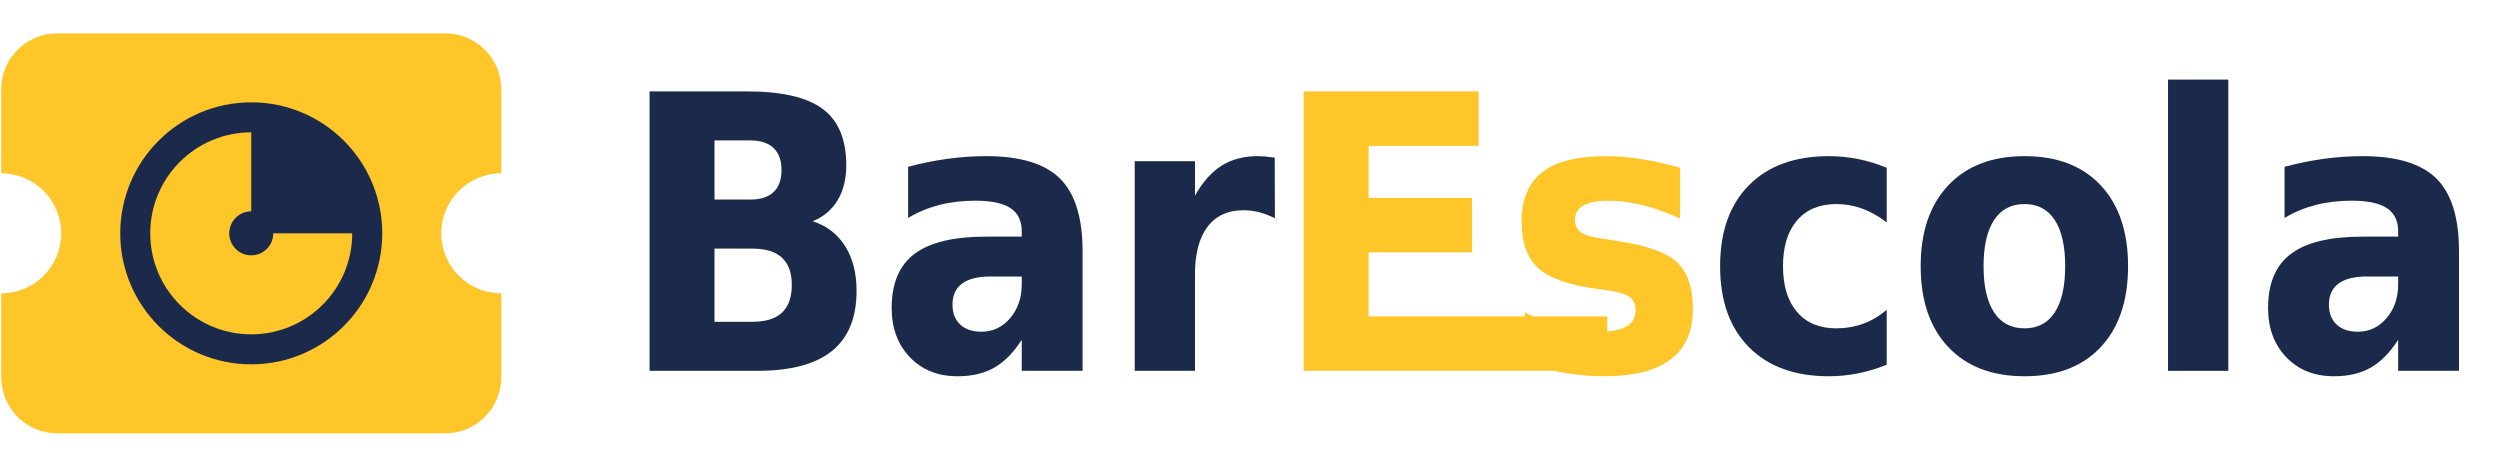
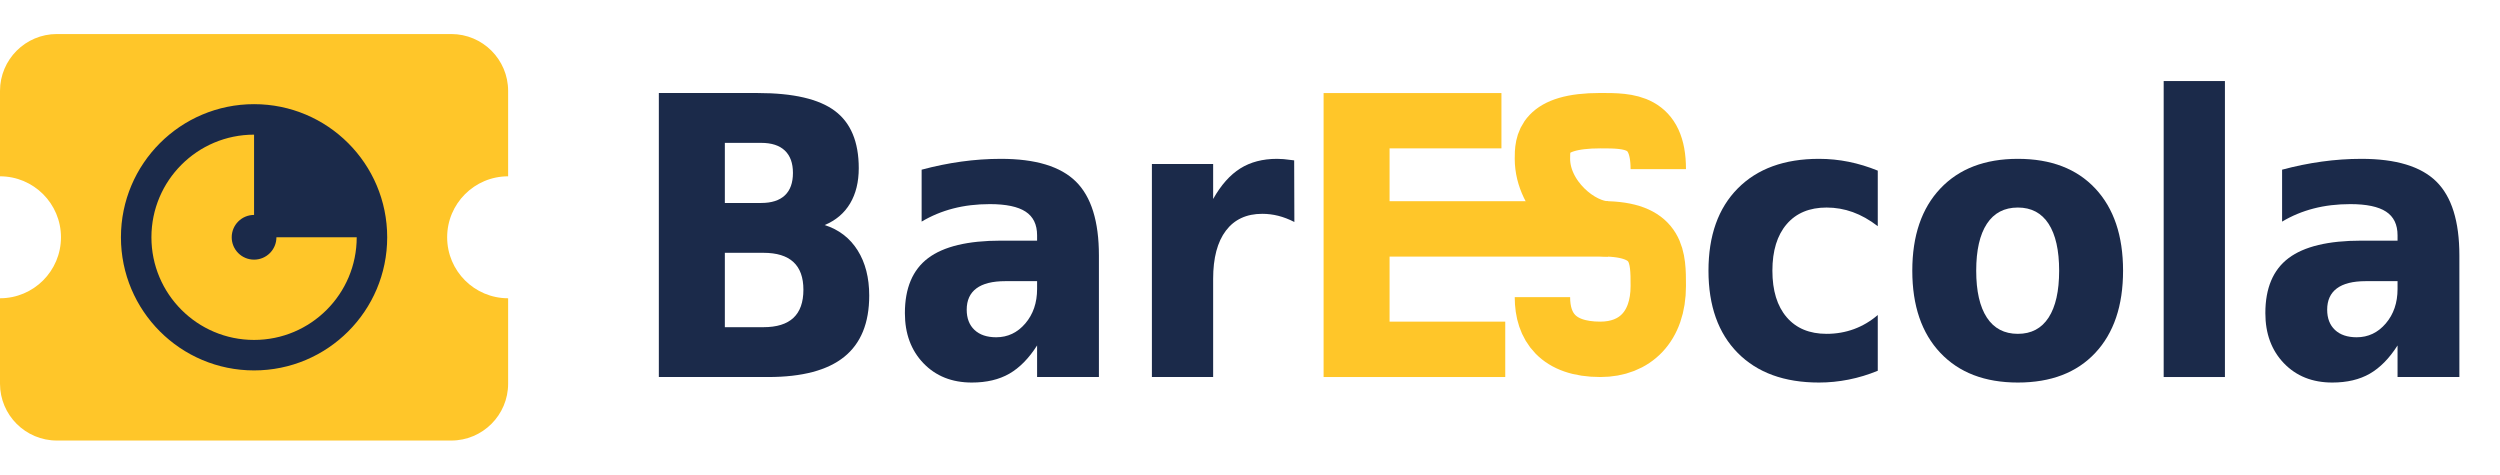
- <svg xmlns="http://www.w3.org/2000/svg" viewBox="0 0 299.7 56.0" width="300" height="56" role="img" aria-label="BarEscola">
+ <svg xmlns="http://www.w3.org/2000/svg" viewBox="0 0 295.2 56.0" width="295" height="56" role="img" aria-label="BarEscola">
  <path d="M6.72,4 H53.28 A6.72,6.72 0 0 1 60.0,10.72 V20.8 A7.2,7.2 0 0 0 60.0,35.2 V45.28 A6.72,6.72 0 0 1 53.28,52 H6.72 A6.72,6.72 0 0 1 0,45.28 V35.2 A7.2,7.2 0 0 0 0,20.8 V10.72 A6.72,6.72 0 0 1 6.72,4 Z" fill="#ffc629" />
  <circle cx="30.0" cy="28.0" r="13.92" fill="none" stroke="#1b2a4a" stroke-width="3.6" />
  <path d="M30.0,28.0 V14.08 A13.92,13.92 0 0 1 43.92,28.0 Z" fill="#1b2a4a" />
  <circle cx="30.0" cy="28.0" r="2.64" fill="#1b2a4a" />
  <path d="M89.88 23.948Q91.722 23.948 92.676 23.05Q93.631 22.151 93.631 20.399Q93.631 18.67 92.676 17.76Q91.722 16.851 89.88 16.851H85.59V23.948ZM90.149 38.615Q92.508 38.615 93.687 37.515Q94.866 36.414 94.866 34.19Q94.866 32.012 93.687 30.922Q92.508 29.833 90.149 29.833H85.59V38.615ZM97.382 26.554Q99.897 27.362 101.268 29.541Q102.638 31.72 102.638 34.887Q102.638 39.738 99.684 42.119Q96.73 44.5 90.711 44.5H77.796V10.966H89.476Q95.765 10.966 98.583 13.077Q101.402 15.188 101.402 19.838Q101.402 22.286 100.38 24.004Q99.358 25.723 97.382 26.554Z" fill="#1b2a4a" />
  <path d="M118.709 33.18Q116.44 33.18 115.295 34.033Q114.149 34.887 114.149 36.549Q114.149 38.076 115.07 38.941Q115.991 39.806 117.631 39.806Q119.675 39.806 121.067 38.177Q122.46 36.549 122.46 34.101V33.18ZM129.76 30.147V44.5H122.46V40.771Q121 43.062 119.181 44.107Q117.361 45.151 114.756 45.151Q111.229 45.151 109.04 42.872Q106.85 40.592 106.85 36.953Q106.85 32.528 109.59 30.462Q112.33 28.396 118.192 28.396H122.46V27.767Q122.46 25.857 121.101 24.97Q119.742 24.083 116.89 24.083Q114.554 24.083 112.555 24.6Q110.556 25.116 108.826 26.149V20.018Q111.162 19.389 113.509 19.063Q115.856 18.737 118.192 18.737Q124.324 18.737 127.042 21.421Q129.76 24.105 129.76 30.147Z" fill="#1b2a4a" />
  <path d="M152.839 26.194Q151.873 25.7 150.941 25.464Q150.009 25.229 149.043 25.229Q146.258 25.229 144.753 27.216Q143.248 29.204 143.248 32.91V44.5H136.016V19.344H143.248V23.477Q144.641 21.006 146.449 19.872Q148.257 18.737 150.795 18.737Q151.154 18.737 151.581 18.771Q152.008 18.805 152.816 18.917Z" fill="#1b2a4a" />
-   <path d="M226.254 20.13V26.688Q224.794 25.565 223.3 25.026Q221.806 24.487 220.212 24.487Q217.179 24.487 215.495 26.453Q213.81 28.418 213.81 31.944Q213.81 35.471 215.495 37.436Q217.179 39.401 220.212 39.401Q221.919 39.401 223.446 38.84Q224.973 38.278 226.254 37.178V43.759Q224.569 44.455 222.817 44.803Q221.065 45.151 219.313 45.151Q213.181 45.151 209.722 41.659Q206.263 38.166 206.263 31.944Q206.263 25.723 209.722 22.23Q213.181 18.737 219.313 18.737Q221.088 18.737 222.817 19.085Q224.547 19.434 226.254 20.13Z" fill="#1b2a4a" />
-   <path d="M242.797 24.487Q240.393 24.487 239.136 26.408Q237.878 28.328 237.878 31.944Q237.878 35.561 239.136 37.481Q240.393 39.401 242.797 39.401Q245.178 39.401 246.424 37.481Q247.671 35.561 247.671 31.944Q247.671 28.328 246.424 26.408Q245.178 24.487 242.797 24.487ZM242.797 18.737Q248.659 18.737 251.938 22.241Q255.218 25.745 255.218 31.944Q255.218 38.144 251.938 41.647Q248.659 45.151 242.797 45.151Q236.957 45.151 233.644 41.647Q230.331 38.144 230.331 31.944Q230.331 25.745 233.644 22.241Q236.957 18.737 242.797 18.737Z" fill="#1b2a4a" />
-   <path d="M260.013 9.551H267.246V44.5H260.013Z" fill="#1b2a4a" />
-   <path d="M283.879 33.18Q281.61 33.18 280.465 34.033Q279.319 34.887 279.319 36.549Q279.319 38.076 280.24 38.941Q281.161 39.806 282.8 39.806Q284.844 39.806 286.237 38.177Q287.63 36.549 287.63 34.101V33.18ZM294.929 30.147V44.5H287.63V40.771Q286.17 43.062 284.35 44.107Q282.531 45.151 279.925 45.151Q276.399 45.151 274.209 42.872Q272.019 40.592 272.019 36.953Q272.019 32.528 274.759 30.462Q277.5 28.396 283.362 28.396H287.63V27.767Q287.63 25.857 286.271 24.97Q284.912 24.083 282.059 24.083Q279.723 24.083 277.724 24.6Q275.725 25.116 273.996 26.149V20.018Q276.332 19.389 278.679 19.063Q281.026 18.737 283.362 18.737Q289.494 18.737 292.212 21.421Q294.929 24.105 294.929 30.147Z" fill="#1b2a4a" />
-   <path d="M156.287 10.966H177.288V17.502H164.081V23.746H176.502V30.282H164.081V37.964H177.737V44.5H156.287ZM201.468 20.13V26.239Q199.154 25.161 196.987 24.622Q194.819 24.083 192.91 24.083Q190.844 24.083 189.844 24.656Q188.845 25.229 188.845 26.419Q188.845 27.385 189.597 27.901Q190.349 28.418 192.326 28.665L193.584 28.867Q199.154 29.653 201.075 31.45Q202.995 33.247 202.995 37.088Q202.995 41.108 200.322 43.13Q197.649 45.151 192.348 45.151Q190.102 45.151 187.71 44.758Q185.318 44.365 182.803 43.579V37.47Q184.959 38.638 187.239 39.222Q189.518 39.806 191.854 39.806Q193.966 39.806 195.044 39.154Q196.122 38.503 196.122 37.223Q196.122 36.145 195.381 35.617Q194.639 35.089 192.438 34.797L191.158 34.617Q186.329 33.943 184.386 32.124Q182.443 30.305 182.443 26.599Q182.443 22.601 184.914 20.669Q187.385 18.737 192.483 18.737Q194.482 18.737 196.683 19.074Q198.885 19.411 201.468 20.13ZM177.513 44.5V37.964H192.719V44.5Z" fill="#ffc629" />
+   <path d="M156.29,44.50 L177.74,44.50 L177.74,37.96 L164.08,37.96 L164.08,17.50 L177.29,17.50 L177.29,10.97 L156.29,10.97 Z" fill="#ffc629" />
+   <path d="M195.81,19.95 C195.81,14.23 192.39,14.23 188.97,14.23 C182.13,14.23 182.13,16.93 182.13,18.73 C182.13,23.20 186.62,27.01 189.87,27.01" fill="none" stroke="#ffc629" stroke-width="6.54" />
+   <path d="M162.15,27.01 L189.87,27.01 C195.81,27.24 195.81,30.38 195.81,33.75 C195.81,38.54 193.07,41.23 188.97,41.23 C183.93,41.23 182.13,38.54 182.13,35.07" fill="none" stroke="#ffc629" stroke-width="6.54" />
+   <path d="M221.727 20.13V26.688Q220.267 25.565 218.774 25.026Q217.28 24.487 215.685 24.487Q212.653 24.487 210.969 26.453Q209.284 28.418 209.284 31.944Q209.284 35.471 210.969 37.436Q212.653 39.401 215.685 39.401Q217.392 39.401 218.92 38.84Q220.447 38.278 221.727 37.178V43.759Q220.043 44.455 218.291 44.803Q216.539 45.151 214.787 45.151Q208.655 45.151 205.196 41.659Q201.737 38.166 201.737 31.944Q201.737 25.723 205.196 22.23Q208.655 18.737 214.787 18.737Q216.561 18.737 218.291 19.085Q220.02 19.434 221.727 20.13Z" fill="#1b2a4a" />
+   <path d="M238.27 24.487Q235.867 24.487 234.609 26.408Q233.351 28.328 233.351 31.944Q233.351 35.561 234.609 37.481Q235.867 39.401 238.27 39.401Q240.651 39.401 241.898 37.481Q243.144 35.561 243.144 31.944Q243.144 28.328 241.898 26.408Q240.651 24.487 238.27 24.487ZM238.27 18.737Q244.133 18.737 247.412 22.241Q250.691 25.745 250.691 31.944Q250.691 38.144 247.412 41.647Q244.133 45.151 238.27 45.151Q232.43 45.151 229.117 41.647Q225.804 38.144 225.804 31.944Q225.804 25.745 229.117 22.241Q232.43 18.737 238.27 18.737Z" fill="#1b2a4a" />
+   <path d="M255.487 9.551H262.719V44.5H255.487Z" fill="#1b2a4a" />
+   <path d="M279.352 33.18Q277.084 33.18 275.938 34.033Q274.793 34.887 274.793 36.549Q274.793 38.076 275.714 38.941Q276.634 39.806 278.274 39.806Q280.318 39.806 281.711 38.177Q283.103 36.549 283.103 34.101V33.18ZM290.403 30.147V44.5H283.103V40.771Q281.643 43.062 279.824 44.107Q278.005 45.151 275.399 45.151Q271.873 45.151 269.683 42.872Q267.493 40.592 267.493 36.953Q267.493 32.528 270.233 30.462Q272.973 28.396 278.836 28.396H283.103V27.767Q283.103 25.857 281.744 24.97Q280.385 24.083 277.533 24.083Q275.197 24.083 273.198 24.6Q271.199 25.116 269.469 26.149V20.018Q271.805 19.389 274.153 19.063Q276.5 18.737 278.836 18.737Q284.968 18.737 287.685 21.421Q290.403 24.105 290.403 30.147Z" fill="#1b2a4a" />
</svg>
